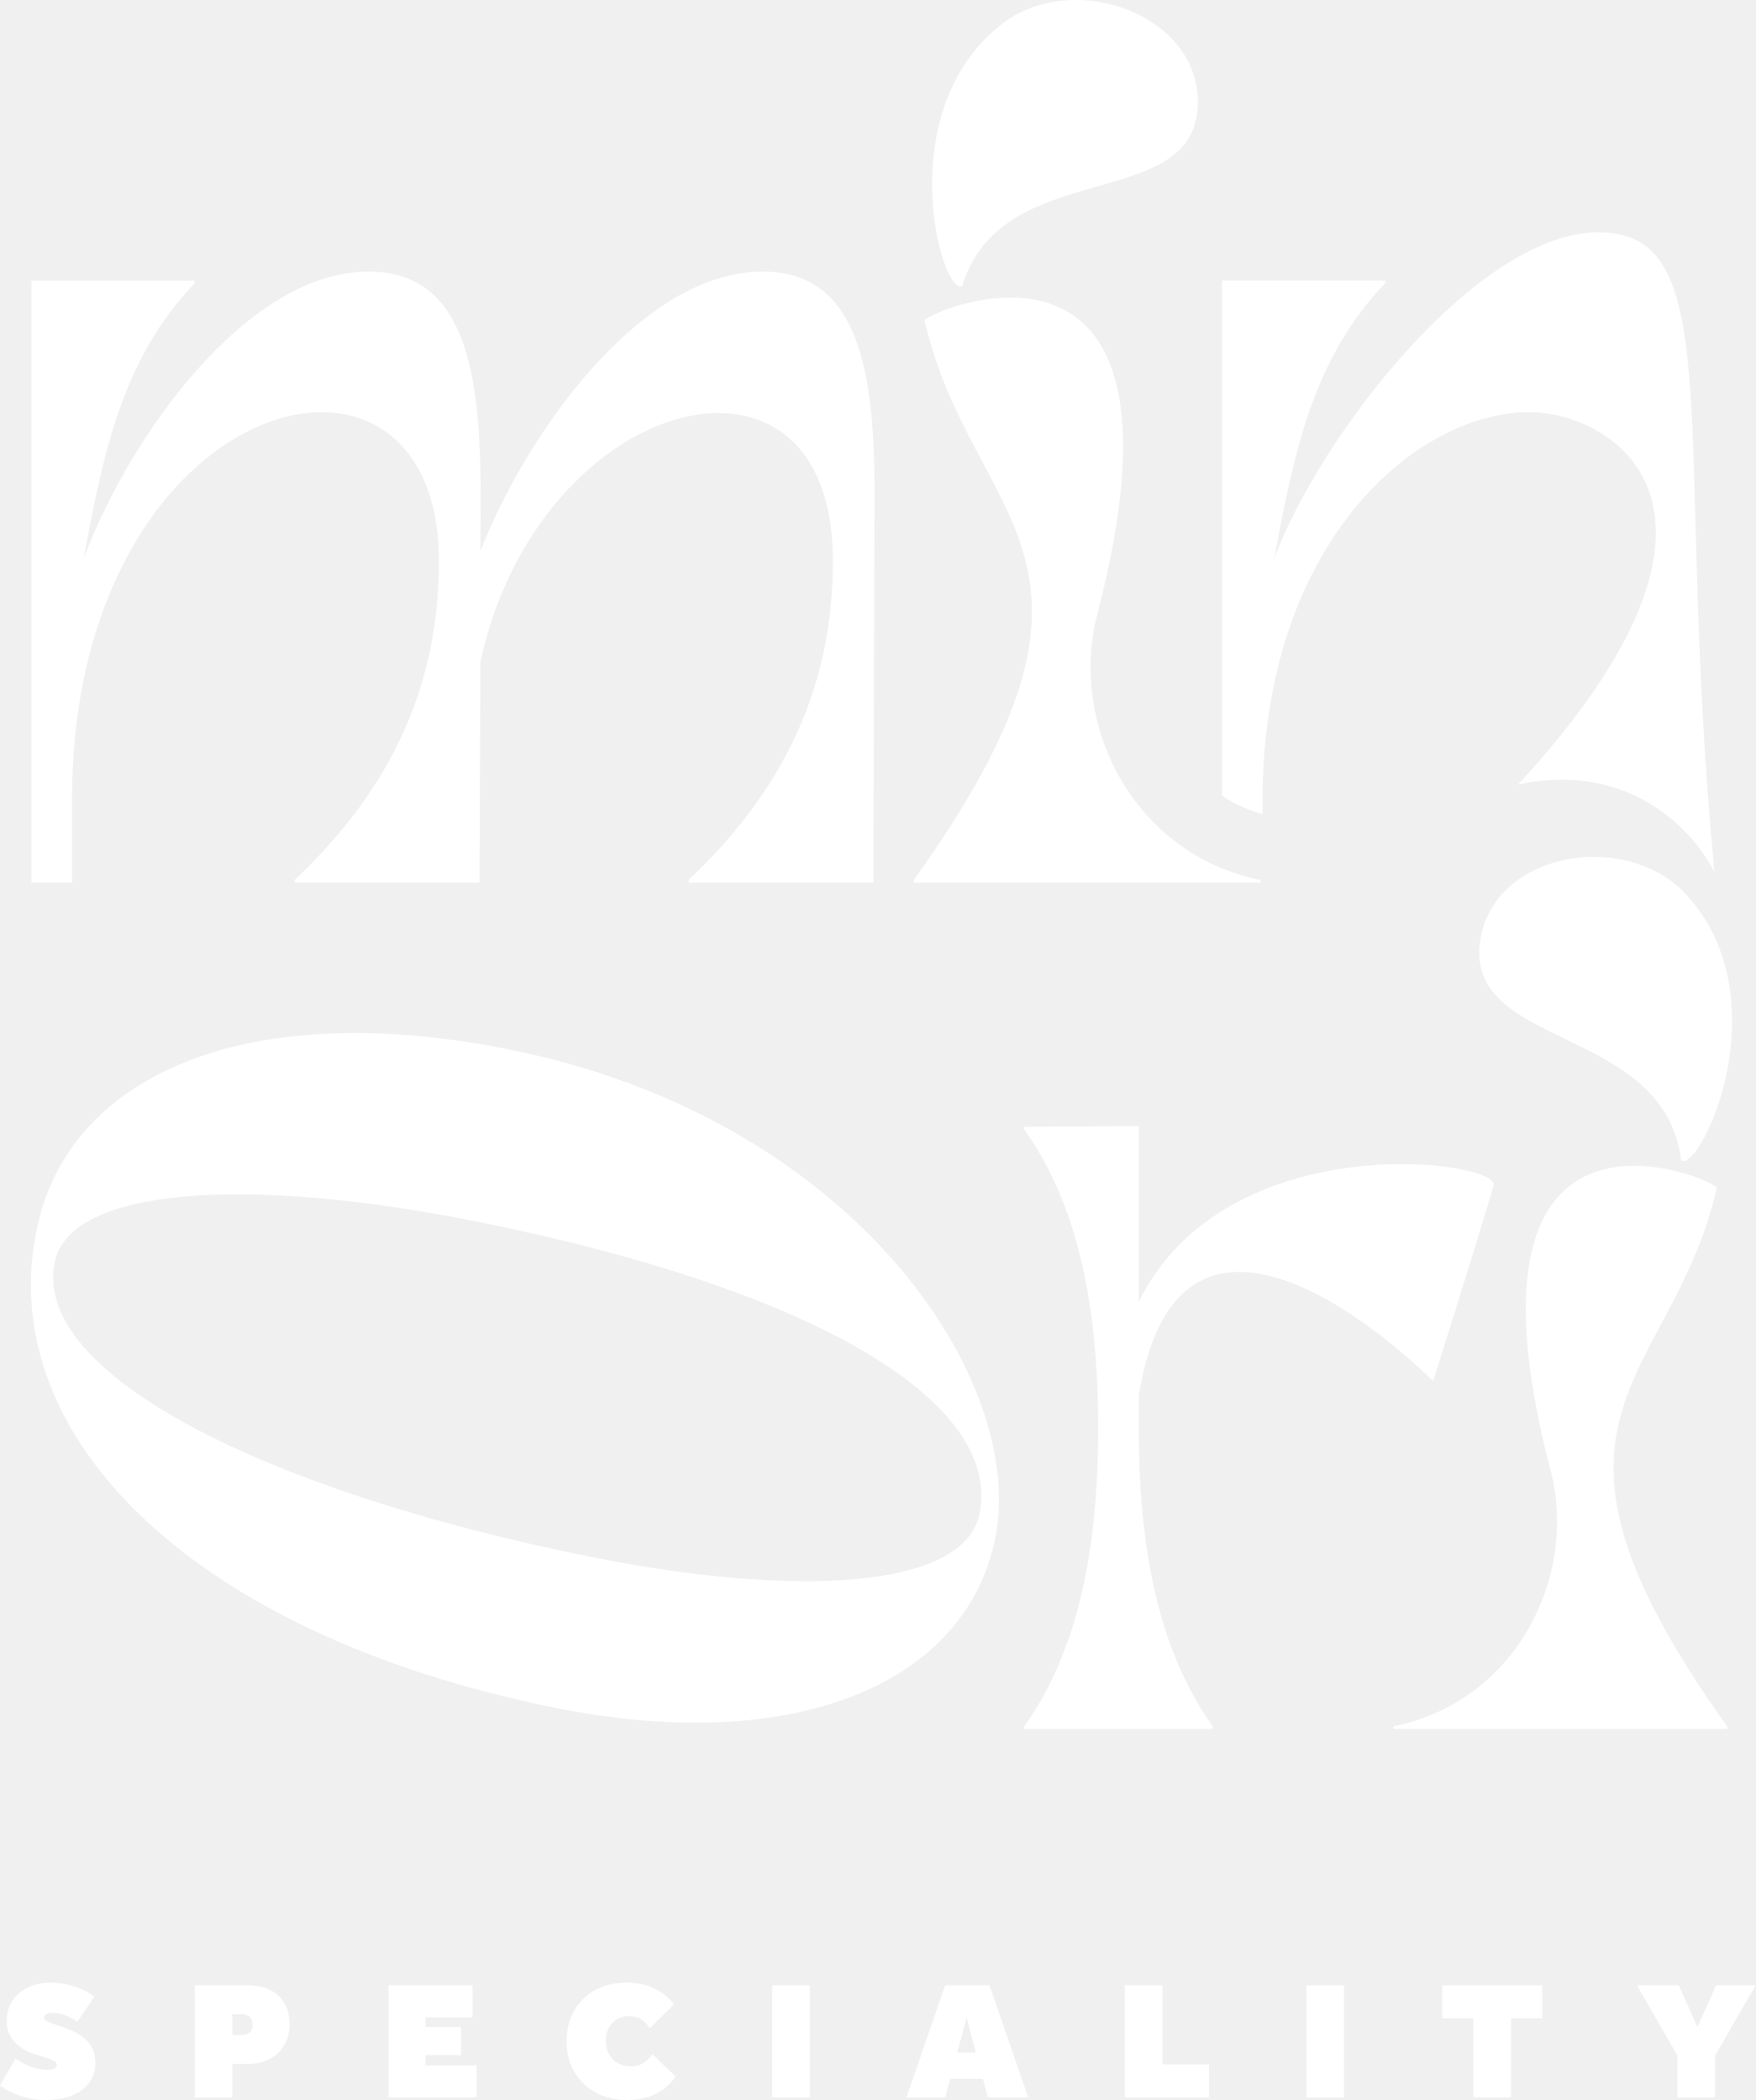
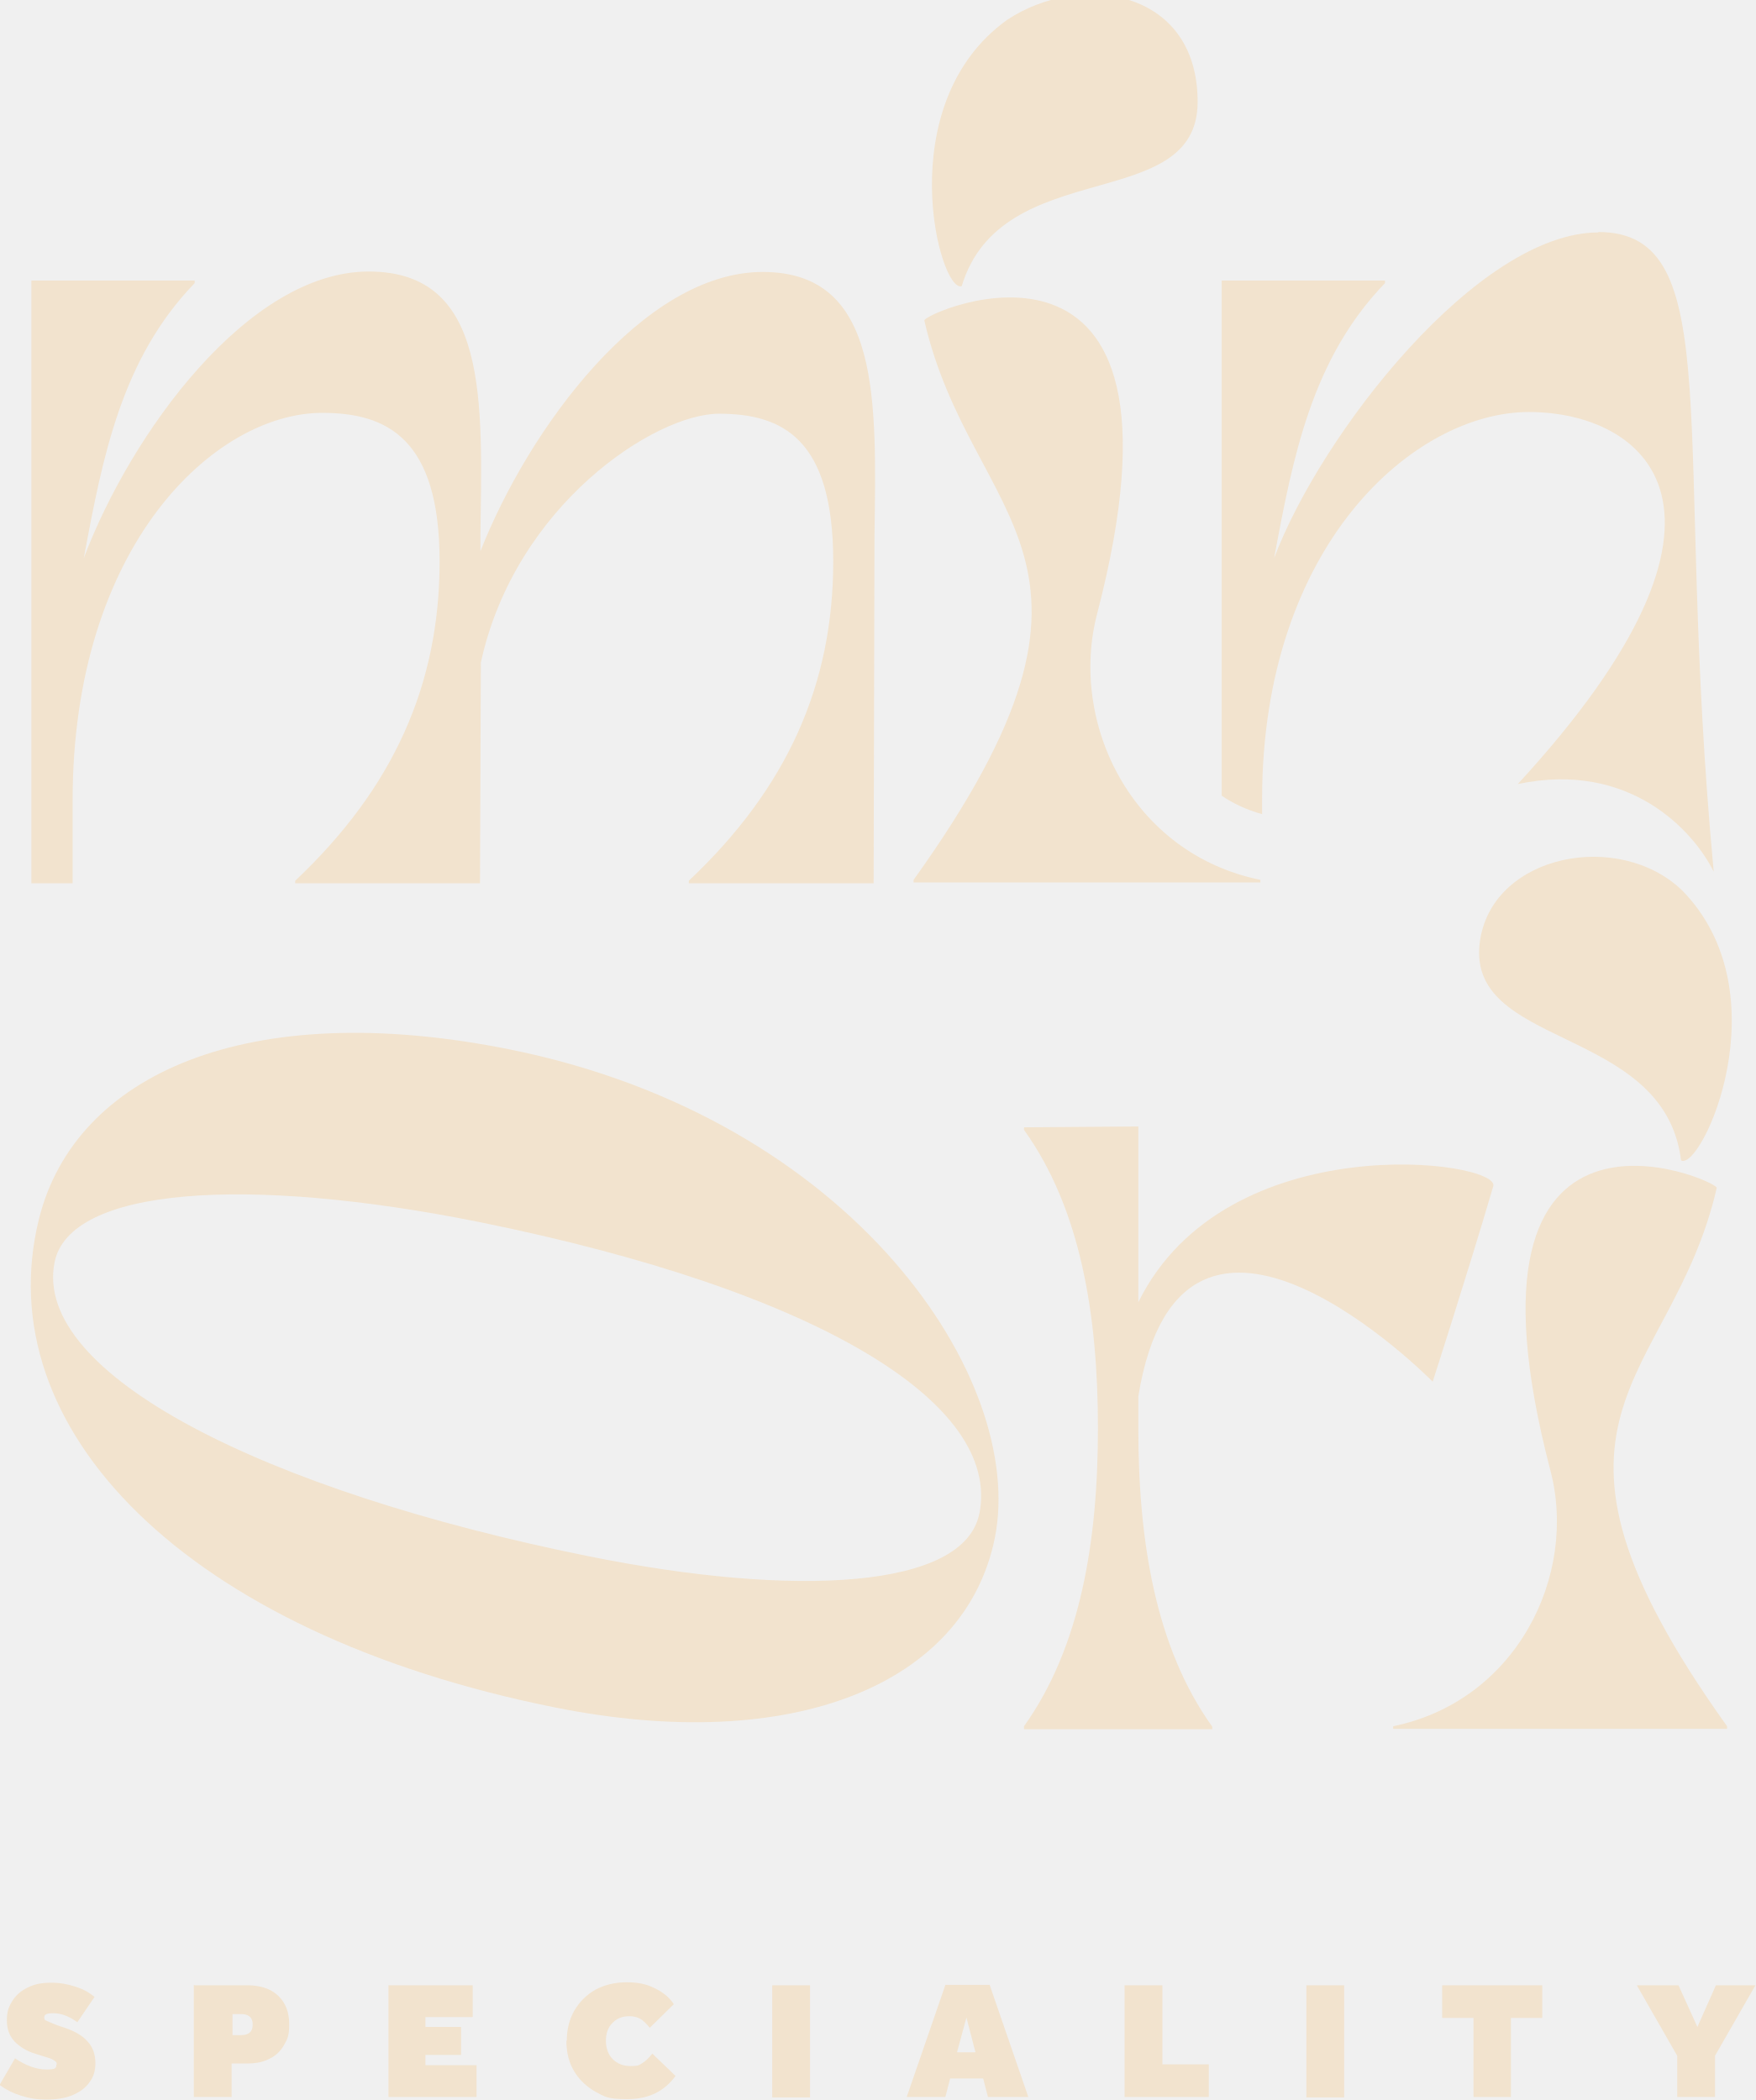
- <svg xmlns="http://www.w3.org/2000/svg" id="Layer_1" viewBox="0 0 408.51 488.77">
+ <svg xmlns="http://www.w3.org/2000/svg" version="1.1" viewBox="0 0 408.5 488.8">
  <defs>
    <style>
      .cls-1 {
-         fill: #fff;
+         fill: #f2e3ce;
      }
    </style>
  </defs>
-   <path class="cls-1" d="M9.13,283.64c8.36-33.38,48.33-51.73,109.75-39.3,79.86,16.16,120.14,76.94,112.7,113.72-6.87,33.97-46.93,50.65-102.54,39.4C43.04,380.07-3.07,332.35,9.13,283.64M227.93,352.36c5.25-25.94-37.84-52.03-116.08-67.86-54.64-11.05-95.6-8.14-99.13,9.31-5.25,25.95,48.79,53.18,124.12,68.42,48.5,9.81,87.55,7.59,91.08-9.87" />
-   <path class="cls-1" d="M238.34,402.41v-.63c13.22-18.46,17.2-43.21,17.2-69.44s-3.99-50.97-17.2-69.43v-.63l26.64-.21v40.91c20.52-41.53,84.32-32.95,82.56-27.01-6.04,20.37-14.08,45.47-14.08,45.47,0,0-58.31-59.33-68.48,3.35v7.55c0,26.22,3.99,50.98,17.2,69.44v.63h-43.84Z" />
-   <path class="cls-1" d="M372.03,54.06c-28.11,0-64.59,46.89-75.5,75.84,4.4-23.7,8.81-46.36,25.8-63.98v-.63h-37.97v119.91c2.64,1.76,5.76,3.26,9.44,4.29v-3.36c0-59.37,35.45-90.2,62.09-90.2,19.32,0,56.5,22.41-2.61,86.64,26.05-5.48,40.88,10.88,45.65,20.42-9.54-101.22,3.49-148.92-26.91-148.92" />
-   <path class="cls-1" d="M255.34,142.94c25.93-99.35-40.59-70.08-40.18-68.3,11.03,47.81,51.56,54.66-2.51,130.17v.62h80.67v-.62c-29.86-6.07-44.61-36.47-37.99-61.87" />
-   <path class="cls-1" d="M234.43,4.63c-27.53,19.66-15.7,63.78-10.57,62,9.31-30.75,54.87-16.49,54.87-42.93,0-19.9-27.43-30.33-44.3-19.07" />
-   <path class="cls-1" d="M391.43,207.21c23.74,24.1,4.52,65.53-.23,62.89-3.9-31.89-51.22-25.66-46.68-51.71,3.42-19.6,32.23-25.17,46.91-11.18" />
-   <path class="cls-1" d="M360.81,342.26c-24.96-95.64,39.07-67.46,38.68-65.75-10.62,46.03-49.63,52.62,2.42,125.3v.6h-77.66v-.6c28.74-5.85,42.95-35.11,36.57-59.55" />
-   <path class="cls-1" d="M13.21,480.64c0-.26-.08-.48-.24-.66-.16-.18-.46-.37-.92-.57-.46-.2-1.15-.44-2.09-.72l-1.95-.63c-1.9-.6-3.45-1.54-4.65-2.83-1.2-1.29-1.8-2.92-1.8-4.9,0-1.72.43-3.25,1.29-4.59.86-1.34,2.06-2.39,3.61-3.15,1.55-.76,3.35-1.13,5.41-1.13,1.88,0,3.73.3,5.55.9,1.82.6,3.33,1.39,4.53,2.38l-3.99,5.86c-1.9-1.41-3.77-2.11-5.59-2.11-1.38,0-2.07.35-2.07,1.05,0,.34.19.62.57.84.38.22,1.19.55,2.44,1l1.84.62c2.32.78,4.07,1.84,5.26,3.17,1.18,1.33,1.78,3,1.78,5,0,1.74-.47,3.26-1.41,4.55-.94,1.29-2.26,2.29-3.97,2.99-1.71.7-3.71,1.05-6,1.05-2.06,0-4.01-.29-5.86-.88-1.85-.59-3.5-1.41-4.96-2.48l3.63-6.25c2.53,1.72,4.95,2.58,7.27,2.58,1.54,0,2.31-.36,2.31-1.09" />
-   <path class="cls-1" d="M45.33,462.08h12.31c3.02,0,5.4.8,7.13,2.4,1.73,1.6,2.6,3.8,2.6,6.59,0,1.88-.4,3.51-1.19,4.9-.8,1.39-1.92,2.48-3.38,3.24-1.46.77-3.18,1.15-5.16,1.15h-3.56v7.78h-8.75v-26.06ZM58.77,471.22c0-1.61-.91-2.42-2.74-2.42h-1.95v4.85h1.95c1.82,0,2.74-.81,2.74-2.42" />
-   <polygon class="cls-1" points="90.42 462.08 109.96 462.08 109.96 469.5 99.02 469.5 99.02 471.77 107.27 471.77 107.27 478.33 99.02 478.33 99.02 480.72 110.9 480.72 110.9 488.14 90.42 488.14 90.42 462.08" />
-   <path class="cls-1" d="M131.85,475.05c0-2.68.59-5.05,1.78-7.09,1.18-2.04,2.82-3.64,4.9-4.79,2.08-1.15,4.49-1.72,7.23-1.72,2.37,0,4.51.44,6.43,1.33,1.91.89,3.46,2.14,4.63,3.75l-5.59,5.51c-.76-1.02-1.49-1.73-2.21-2.15-.72-.42-1.56-.63-2.52-.63-1.67,0-3,.52-4.01,1.56-1,1.04-1.51,2.42-1.51,4.14s.54,3.24,1.62,4.34c1.08,1.09,2.49,1.64,4.24,1.64,1.02,0,1.92-.22,2.7-.66.78-.44,1.54-1.17,2.27-2.19l5.39,5.24c-2.58,3.62-6.32,5.43-11.21,5.43-2.79,0-5.24-.58-7.37-1.74-2.12-1.16-3.78-2.77-4.98-4.83-1.2-2.06-1.8-4.44-1.8-7.15" />
-   <rect class="cls-1" x="179.68" y="462.08" width="8.75" height="26.06" />
-   <path class="cls-1" d="M228.72,483.84h-7.62l-1.13,4.3h-9.03l8.99-26.06h10.32l8.99,26.06h-9.38l-1.13-4.3ZM224.93,469.62l-2.19,8.13h4.34l-2.15-8.13Z" />
-   <polygon class="cls-1" points="261.74 462.08 270.49 462.08 270.49 480.48 281.32 480.48 281.32 488.14 261.74 488.14 261.74 462.08" />
-   <rect class="cls-1" x="303.98" y="462.08" width="8.75" height="26.06" />
-   <polygon class="cls-1" points="342.86 469.74 335.59 469.74 335.59 462.08 358.88 462.08 358.88 469.74 351.62 469.74 351.62 488.14 342.86 488.14 342.86 469.74" />
-   <polygon class="cls-1" points="390.34 478.45 380.92 462.08 390.65 462.08 394.99 471.81 399.33 462.08 408.51 462.08 399.09 478.45 399.09 488.14 390.34 488.14 390.34 478.45" />
-   <path class="cls-1" d="M7.32,205.43V65.31h37.97v.63c-16.99,17.62-21.4,40.28-25.8,63.98,10.91-28.95,38.18-66.71,66.29-66.71,25.59,0,26.43,30.42,26.01,61.46v3.57c11.33-28.74,37.97-65.03,65.66-65.03,25.59,0,26.43,30.42,26.01,61.46l-.21,80.76h-43v-.63c22.86-21.61,33.56-45.73,33.56-74.26,0-23.71-11.75-34.4-26.64-34.4-20.77,0-47.41,21.19-55.38,57.9l-.21,51.4h-43v-.63c22.87-21.61,33.56-45.73,33.56-74.26,0-23.29-12.17-34.61-27.27-34.61-24.96,0-58.11,30.84-58.11,90.2v19.3H7.32Z" />
+   <g>
+     <g id="Layer_1">
+       <path class="cls-1" d="M9.1,283.6c8.4-33.4,48.3-51.7,109.7-39.3,79.9,16.2,120.1,76.9,112.7,113.7-6.9,34-46.9,50.6-102.5,39.4C43,380.1-3.1,332.4,9.1,283.6M227.9,352.4c5.2-25.9-37.8-52-116.1-67.9-54.6-11-95.6-8.1-99.1,9.3-5.2,26,48.8,53.2,124.1,68.4,48.5,9.8,87.6,7.6,91.1-9.9" />
+       <path class="cls-1" d="M238.3,402.4v-.6c13.2-18.5,17.2-43.2,17.2-69.4s-4-51-17.2-69.4v-.6l26.6-.2v40.9c20.5-41.5,84.3-33,82.6-27-6,20.4-14.1,45.5-14.1,45.5,0,0-58.3-59.3-68.5,3.4v7.5c0,26.2,4,51,17.2,69.4v.6h-43.8Z" />
+       <path class="cls-1" d="M372,54.1c-28.1,0-64.6,46.9-75.5,75.8,4.4-23.7,8.8-46.4,25.8-64v-.6h-38v119.9c2.6,1.8,5.8,3.3,9.4,4.3v-3.4c0-59.4,35.5-90.2,62.1-90.2s56.5,22.4-2.6,86.6c26-5.5,40.9,10.9,45.6,20.4-9.5-101.2,3.5-148.9-26.9-148.9" />
+       <path class="cls-1" d="M255.3,142.9c25.9-99.3-40.6-70.1-40.2-68.3,11,47.8,51.6,54.7-2.5,130.2v.6h80.7v-.6c-29.9-6.1-44.6-36.5-38-61.9" />
+       <path class="cls-1" d="M234.4,4.6c-27.5,19.7-15.7,63.8-10.6,62,9.3-30.8,54.9-16.5,54.9-42.9s-27.4-30.3-44.3-19.1" />
+       <path class="cls-1" d="M391.4,207.2c23.7,24.1,4.5,65.5-.2,62.9-3.9-31.9-51.2-25.7-46.7-51.7,3.4-19.6,32.2-25.2,46.9-11.2" />
+       <path class="cls-1" d="M360.8,342.3c-25-95.6,39.1-67.5,38.7-65.8-10.6,46-49.6,52.6,2.4,125.3v.6h-77.7v-.6c28.7-5.9,43-35.1,36.6-59.5" />
+       <path class="cls-1" d="M13.2,480.6c0-.3,0-.5-.2-.7s-.5-.4-.9-.6-1.1-.4-2.1-.7l-1.9-.6c-1.9-.6-3.4-1.5-4.7-2.8-1.2-1.3-1.8-2.9-1.8-4.9s.4-3.2,1.3-4.6,2.1-2.4,3.6-3.1c1.6-.8,3.3-1.1,5.4-1.1s3.7.3,5.6.9,3.3,1.4,4.5,2.4l-4,5.9c-1.9-1.4-3.8-2.1-5.6-2.1s-2.1.4-2.1,1,.2.6.6.8,1.2.5,2.4,1l1.8.6c2.3.8,4.1,1.8,5.3,3.2,1.2,1.3,1.8,3,1.8,5s-.5,3.3-1.4,4.5c-.9,1.3-2.3,2.3-4,3-1.7.7-3.7,1-6,1s-4-.3-5.9-.9-3.5-1.4-5-2.5l3.6-6.2c2.5,1.7,5,2.6,7.3,2.6s2.3-.4,2.3-1.1" />
+       <path class="cls-1" d="M45.3,462.1h12.3c3,0,5.4.8,7.1,2.4,1.7,1.6,2.6,3.8,2.6,6.6s-.4,3.5-1.2,4.9c-.8,1.4-1.9,2.5-3.4,3.2-1.5.8-3.2,1.1-5.2,1.1h-3.6v7.8h-8.8v-26.1h0ZM58.8,471.2c0-1.6-.9-2.4-2.7-2.4h-2v4.9h2c1.8,0,2.7-.8,2.7-2.4" />
+       <polygon class="cls-1" points="90.4 462.1 110 462.1 110 469.5 99 469.5 99 471.8 107.3 471.8 107.3 478.3 99 478.3 99 480.7 110.9 480.7 110.9 488.1 90.4 488.1 90.4 462.1" />
+       <path class="cls-1" d="M131.9,475c0-2.7.6-5,1.8-7.1,1.2-2,2.8-3.6,4.9-4.8,2.1-1.1,4.5-1.7,7.2-1.7s4.5.4,6.4,1.3c1.9.9,3.5,2.1,4.6,3.8l-5.6,5.5c-.8-1-1.5-1.7-2.2-2.1-.7-.4-1.6-.6-2.5-.6-1.7,0-3,.5-4,1.6-1,1-1.5,2.4-1.5,4.1s.5,3.2,1.6,4.3c1.1,1.1,2.5,1.6,4.2,1.6s1.9-.2,2.7-.7,1.5-1.2,2.3-2.2l5.4,5.2c-2.6,3.6-6.3,5.4-11.2,5.4s-5.2-.6-7.4-1.7c-2.1-1.2-3.8-2.8-5-4.8s-1.8-4.4-1.8-7.1" />
+       <rect class="cls-1" x="179.7" y="462.1" width="8.8" height="26.1" />
+       <path class="cls-1" d="M228.7,483.8h-7.6l-1.1,4.3h-9l9-26.1h10.3l9,26.1h-9.4l-1.1-4.3h0ZM224.9,469.6l-2.2,8.1h4.3l-2.1-8.1Z" />
+       <polygon class="cls-1" points="261.7 462.1 270.5 462.1 270.5 480.5 281.3 480.5 281.3 488.1 261.7 488.1 261.7 462.1" />
+       <rect class="cls-1" x="304" y="462.1" width="8.8" height="26.1" />
+       <polygon class="cls-1" points="342.9 469.7 335.6 469.7 335.6 462.1 358.9 462.1 358.9 469.7 351.6 469.7 351.6 488.1 342.9 488.1 342.9 469.7" />
+       <polygon class="cls-1" points="390.3 478.5 380.9 462.1 390.6 462.1 395 471.8 399.3 462.1 408.5 462.1 399.1 478.5 399.1 488.1 390.3 488.1 390.3 478.5" />
+       <path class="cls-1" d="M7.3,205.4V65.3h38v.6c-17,17.6-21.4,40.3-25.8,64,10.9-28.9,38.2-66.7,66.3-66.7s26.4,30.4,26,61.5v3.6c11.3-28.7,38-65,65.7-65s26.4,30.4,26,61.5l-.2,80.8h-43v-.6c22.9-21.6,33.6-45.7,33.6-74.3s-11.8-34.4-26.6-34.4-47.4,21.2-55.4,57.9l-.2,51.4h-43v-.6c22.9-21.6,33.6-45.7,33.6-74.3s-12.2-34.6-27.3-34.6c-25,0-58.1,30.8-58.1,90.2v19.3H7.3Z" />
+     </g>
+   </g>
</svg>
